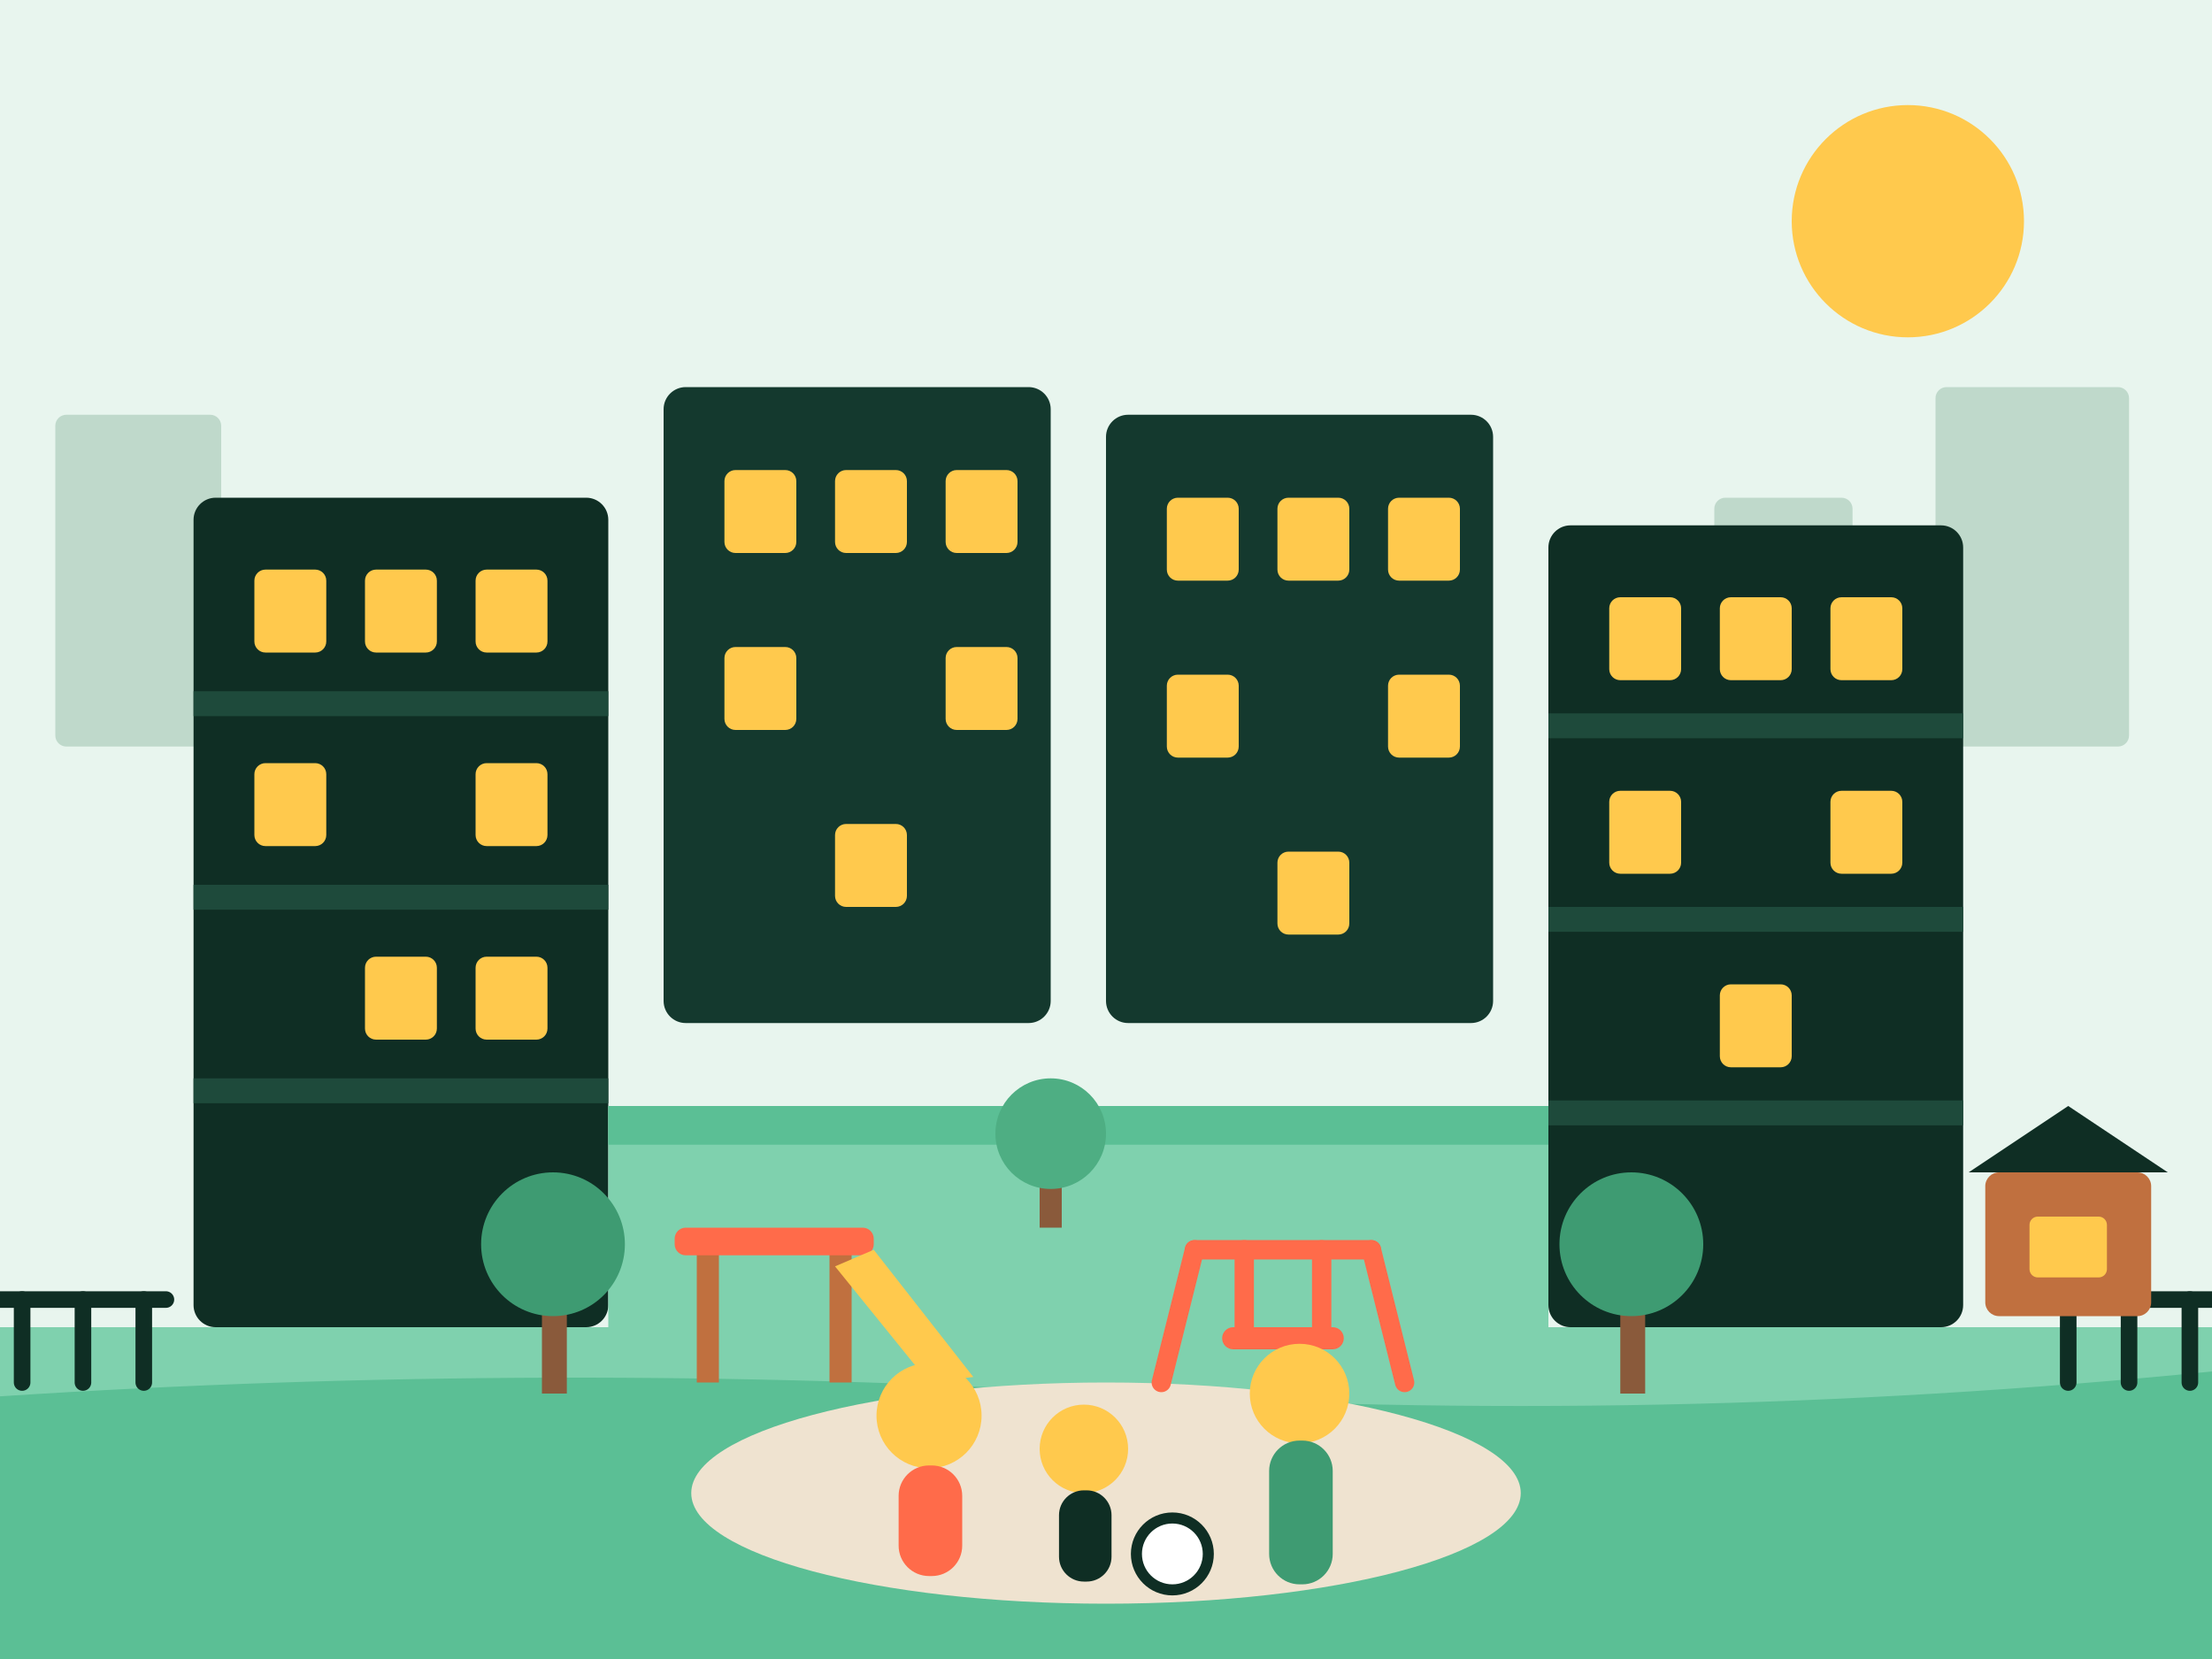
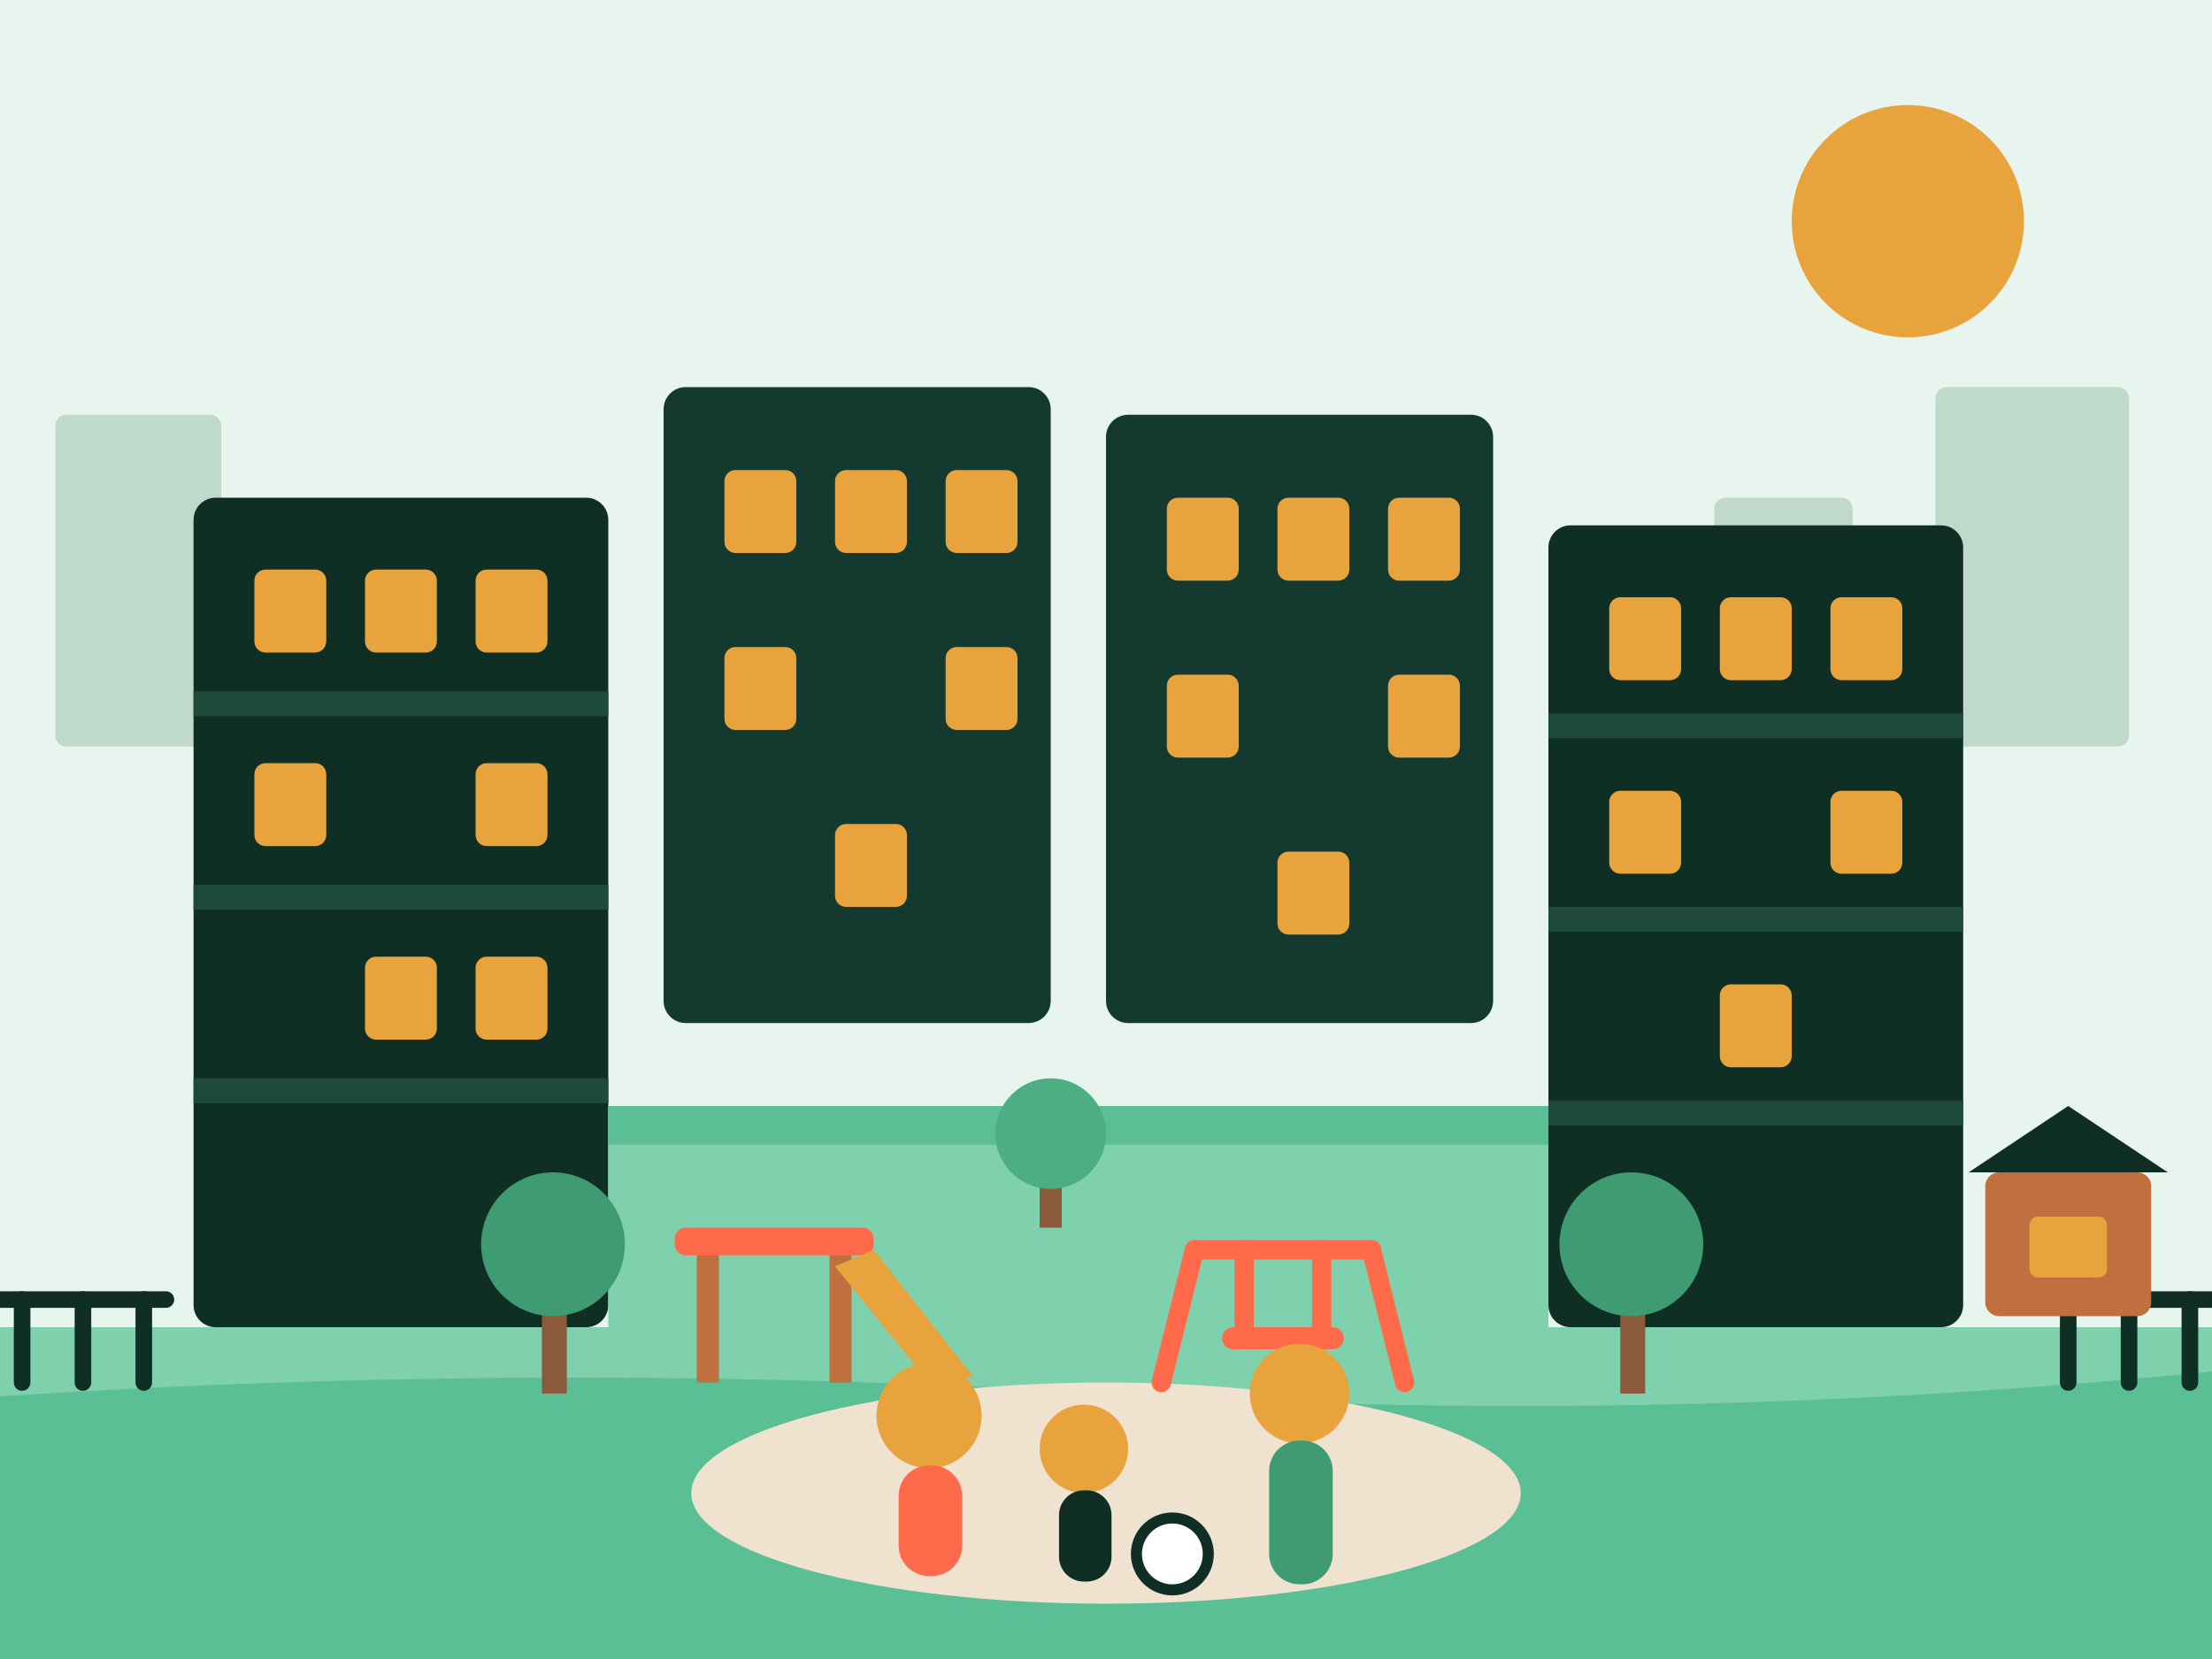
<svg xmlns="http://www.w3.org/2000/svg" viewBox="0 0 800 600">
  <rect width="800" height="600" fill="#E8F5EE" />
-   <circle cx="690" cy="80" r="42" fill="#FFC94D" />
+   <circle cx="690" cy="80" r="42" fill="#E8A33D" />
  <g fill="#BFD9CB">
    <rect x="20" y="150" width="60" height="120" rx="4" />
    <rect x="700" y="140" width="70" height="130" rx="4" />
    <rect x="620" y="180" width="50" height="90" rx="4" />
  </g>
  <rect x="70" y="180" width="150" height="300" rx="8" fill="#0F2E24" />
  <rect x="240" y="140" width="140" height="230" rx="8" fill="#14392E" />
  <rect x="400" y="150" width="140" height="220" rx="8" fill="#14392E" />
  <rect x="560" y="190" width="150" height="290" rx="8" fill="#0F2E24" />
  <g fill="#1E4A3B">
    <rect x="70" y="250" width="150" height="9" />
    <rect x="70" y="320" width="150" height="9" />
    <rect x="70" y="390" width="150" height="9" />
    <rect x="560" y="258" width="150" height="9" />
    <rect x="560" y="328" width="150" height="9" />
    <rect x="560" y="398" width="150" height="9" />
  </g>
-   <g fill="#FFC94D">
+   <g fill="#E8A33D">
    <rect x="92" y="206" width="26" height="30" rx="4" />
    <rect x="132" y="206" width="26" height="30" rx="4" />
    <rect x="172" y="206" width="26" height="30" rx="4" />
    <rect x="92" y="276" width="26" height="30" rx="4" />
    <rect x="172" y="276" width="26" height="30" rx="4" />
    <rect x="132" y="346" width="26" height="30" rx="4" />
    <rect x="172" y="346" width="26" height="30" rx="4" />
    <rect x="262" y="170" width="26" height="30" rx="4" />
    <rect x="302" y="170" width="26" height="30" rx="4" />
    <rect x="342" y="170" width="26" height="30" rx="4" />
    <rect x="262" y="234" width="26" height="30" rx="4" />
    <rect x="342" y="234" width="26" height="30" rx="4" />
    <rect x="302" y="298" width="26" height="30" rx="4" />
    <rect x="422" y="180" width="26" height="30" rx="4" />
    <rect x="462" y="180" width="26" height="30" rx="4" />
    <rect x="502" y="180" width="26" height="30" rx="4" />
    <rect x="422" y="244" width="26" height="30" rx="4" />
    <rect x="502" y="244" width="26" height="30" rx="4" />
    <rect x="462" y="308" width="26" height="30" rx="4" />
    <rect x="582" y="216" width="26" height="30" rx="4" />
    <rect x="622" y="216" width="26" height="30" rx="4" />
    <rect x="662" y="216" width="26" height="30" rx="4" />
    <rect x="582" y="286" width="26" height="30" rx="4" />
    <rect x="662" y="286" width="26" height="30" rx="4" />
    <rect x="622" y="356" width="26" height="30" rx="4" />
  </g>
  <path d="M220 480 L220 400 L560 400 L560 480 Z" fill="#7FD1AE" />
  <rect x="220" y="400" width="340" height="14" fill="#5BBF95" />
  <rect y="480" width="800" height="120" fill="#7FD1AE" />
  <path d="M0 505 Q200 492 400 504 T800 496 L800 600 L0 600 Z" fill="#5BBF95" />
  <ellipse cx="400" cy="540" rx="150" ry="40" fill="#EFE3D0" />
  <g>
    <rect x="252" y="452" width="8" height="48" fill="#C0703F" />
    <rect x="300" y="452" width="8" height="48" fill="#C0703F" />
    <rect x="244" y="444" width="72" height="10" rx="4" fill="#FF6B4A" />
-     <path d="M316 452 L352 498 L336 500 L302 458 Z" fill="#FFC94D" />
+     <path d="M316 452 L352 498 L336 500 L302 458 Z" fill="#E8A33D" />
  </g>
  <g stroke="#FF6B4A" stroke-width="7" stroke-linecap="round" fill="none">
    <path d="M420 500 L432 452" />
    <path d="M508 500 L496 452" />
    <path d="M432 452 L496 452" />
    <path d="M450 452 L450 480" />
    <path d="M478 452 L478 480" />
  </g>
  <rect x="442" y="480" width="44" height="8" rx="4" fill="#FF6B4A" />
  <g>
    <rect x="196" y="462" width="9" height="42" fill="#8A5A3B" />
    <circle cx="200" cy="450" r="26" fill="#3E9B72" />
    <rect x="586" y="462" width="9" height="42" fill="#8A5A3B" />
    <circle cx="590" cy="450" r="26" fill="#3E9B72" />
    <rect x="376" y="418" width="8" height="26" fill="#8A5A3B" />
    <circle cx="380" cy="410" r="20" fill="#4EAE83" />
  </g>
  <g>
-     <circle cx="336" cy="512" r="19" fill="#FFC94D" />
+     <circle cx="336" cy="512" r="19" fill="#E8A33D" />
    <rect x="325" y="530" width="23" height="40" rx="11" fill="#FF6B4A" />
-     <circle cx="392" cy="524" r="16" fill="#FFC94D" />
+     <circle cx="392" cy="524" r="16" fill="#E8A33D" />
    <rect x="383" y="539" width="19" height="33" rx="9" fill="#0F2E24" />
  </g>
  <g>
-     <circle cx="470" cy="504" r="18" fill="#FFC94D" />
+     <circle cx="470" cy="504" r="18" fill="#E8A33D" />
    <rect x="459" y="521" width="23" height="52" rx="11" fill="#3E9B72" />
  </g>
  <circle cx="424" cy="562" r="13" fill="#fff" stroke="#0F2E24" stroke-width="4" />
  <g stroke="#0F2E24" stroke-width="6" stroke-linecap="round">
    <path d="M0 470 L60 470" />
    <path d="M8 470 L8 500" />
    <path d="M30 470 L30 500" />
    <path d="M52 470 L52 500" />
    <path d="M740 470 L800 470" />
    <path d="M748 470 L748 500" />
    <path d="M770 470 L770 500" />
    <path d="M792 470 L792 500" />
  </g>
  <rect x="718" y="424" width="60" height="52" rx="5" fill="#C0703F" />
  <path d="M712 424 L748 400 L784 424 Z" fill="#0F2E24" />
-   <rect x="734" y="440" width="28" height="22" rx="3" fill="#FFC94D" />
+   <rect x="734" y="440" width="28" height="22" rx="3" fill="#E8A33D" />
</svg>
